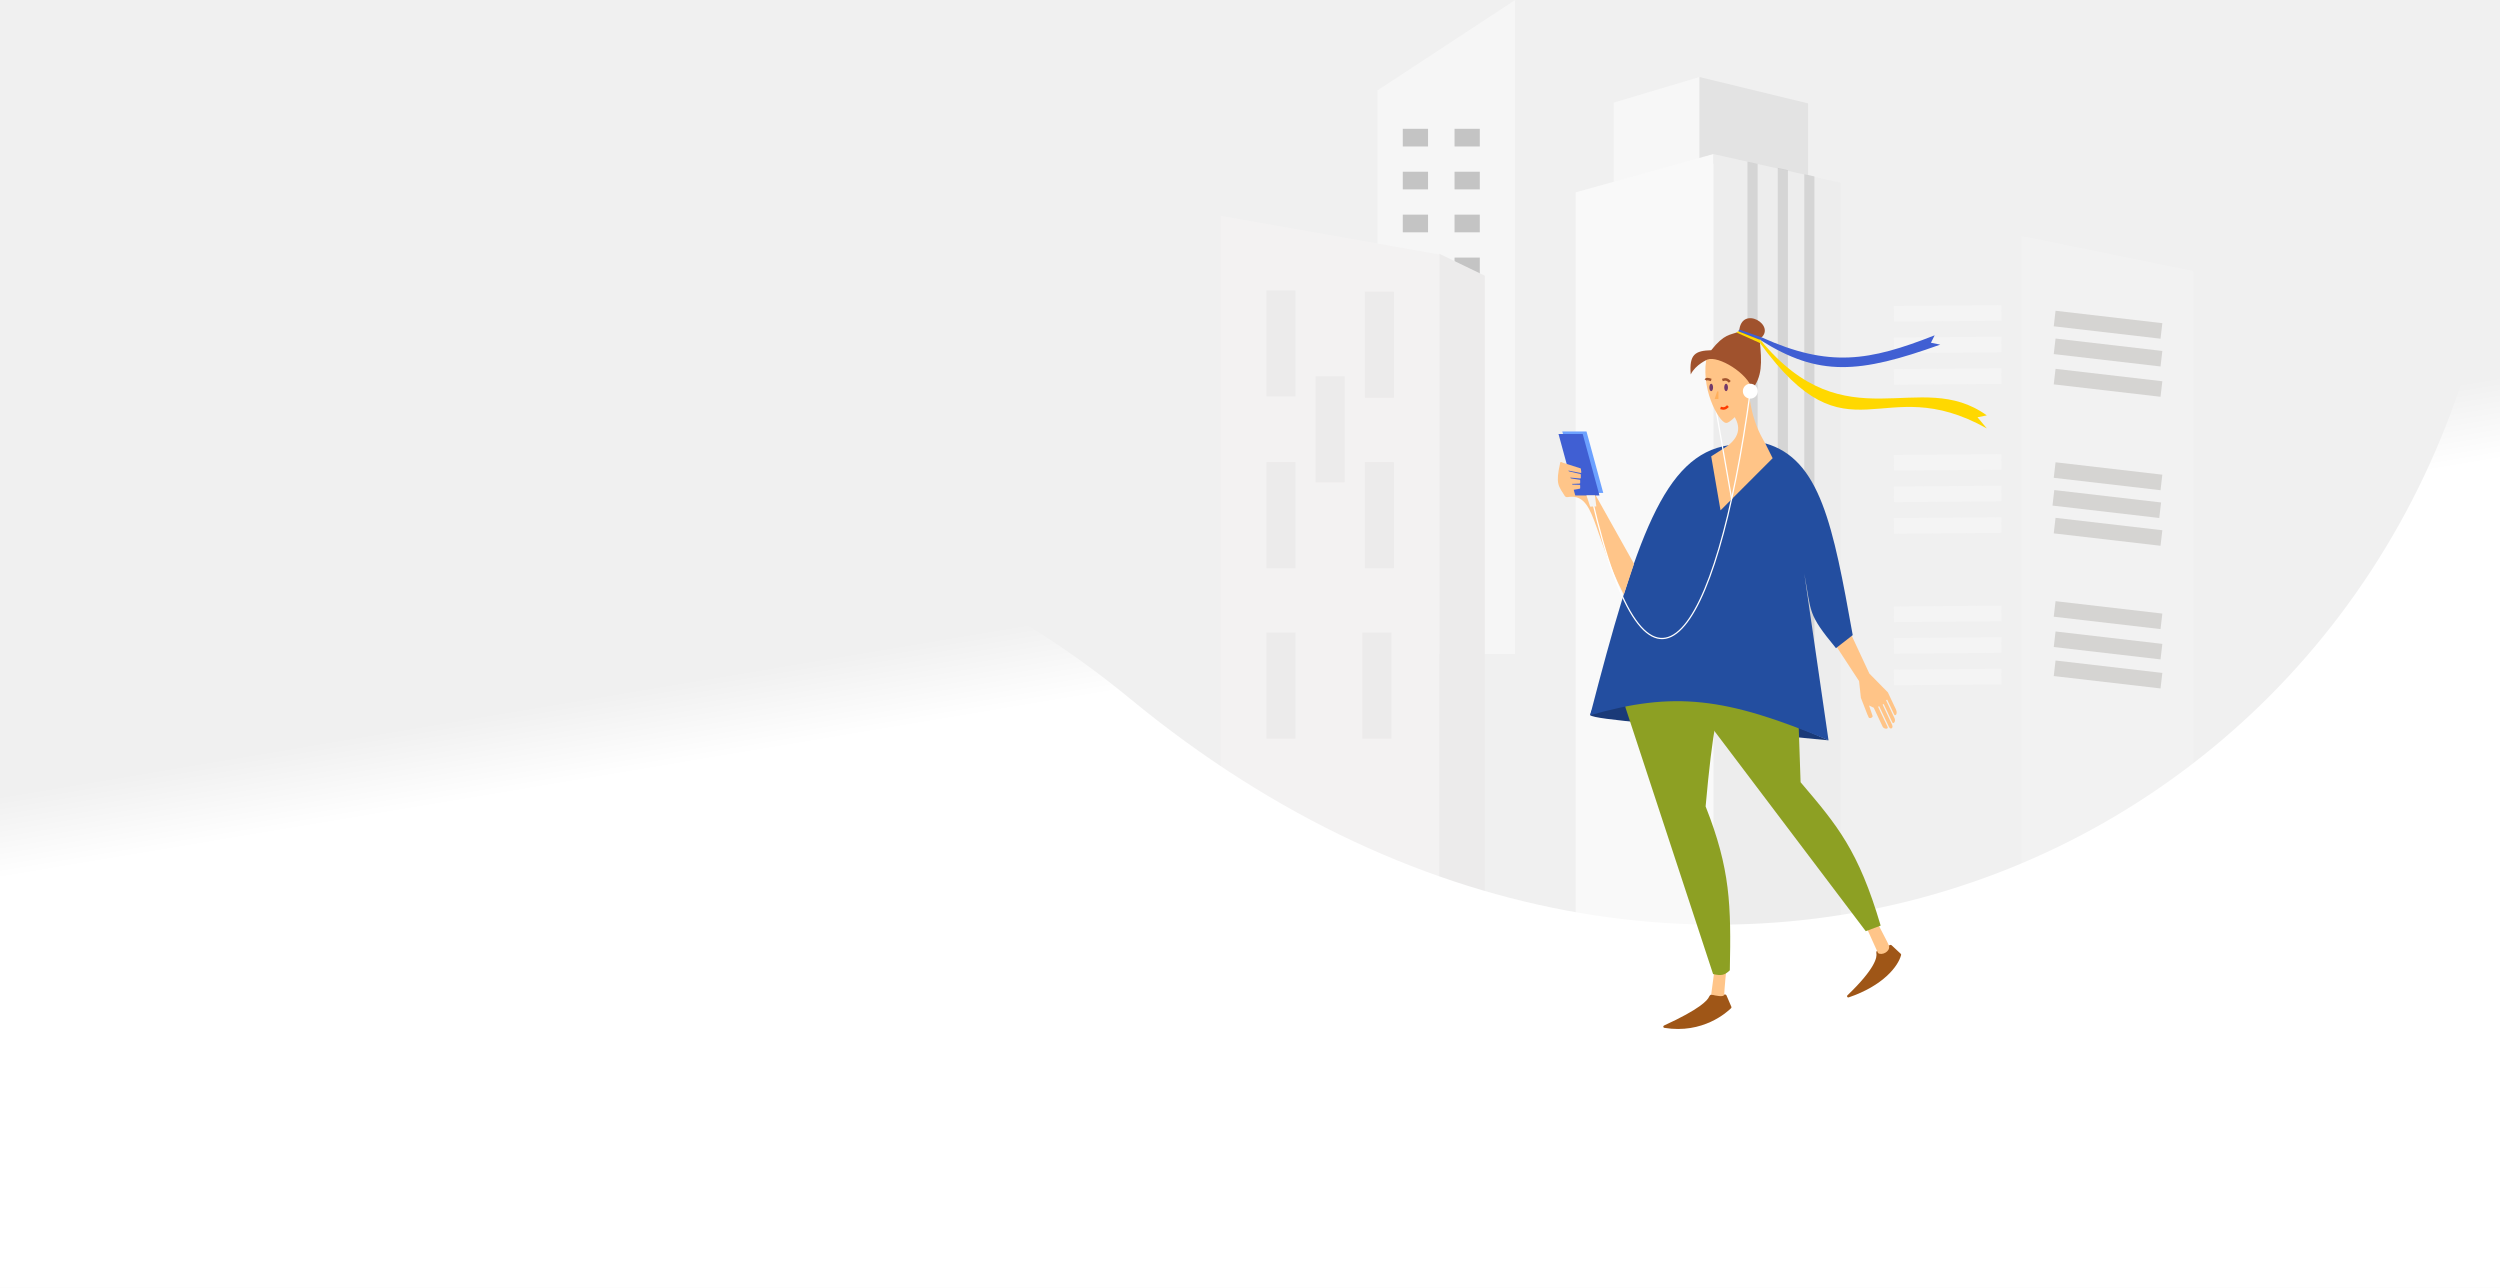
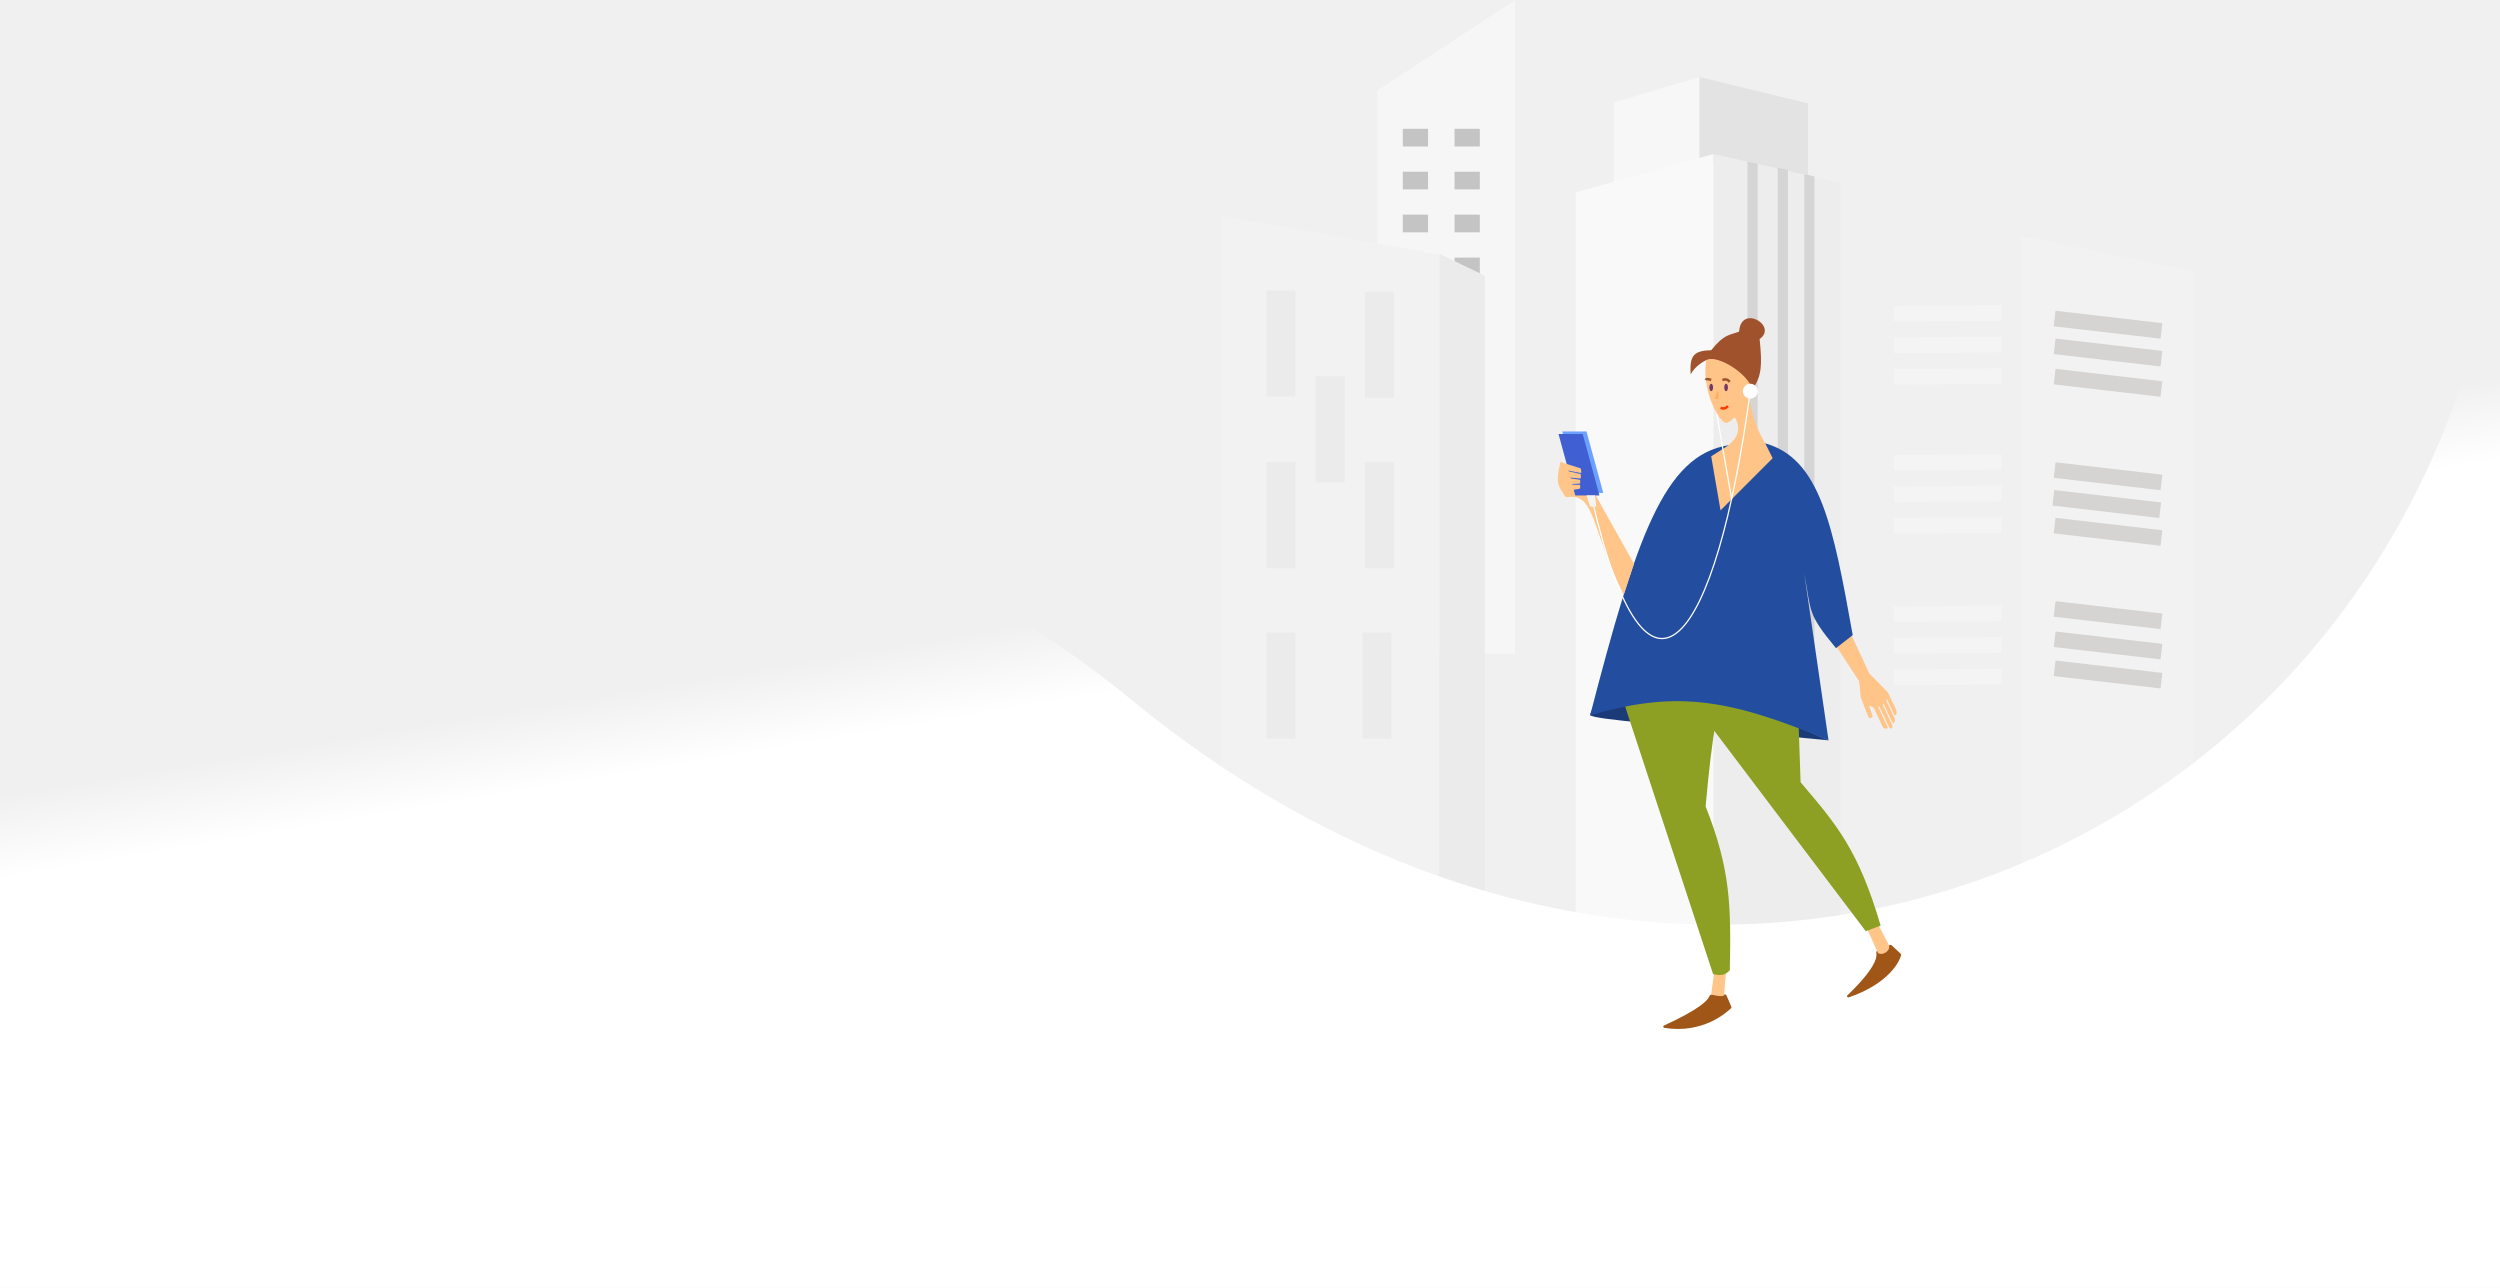
<svg xmlns="http://www.w3.org/2000/svg" width="1980px" height="1020px" viewBox="0 0 1980 1020" version="1.1">
  <defs>
    <linearGradient x1="23.444%" y1="53.381%" x2="20.861%" y2="46.707%" id="linearGradient-1">
      <stop stop-color="#FFFFFF" offset="0%" />
      <stop stop-color="#FFFFFF" stop-opacity="0" offset="100%" />
    </linearGradient>
  </defs>
  <g id="index" stroke="none" stroke-width="1" fill="none" fill-rule="evenodd">
    <g id="Group" transform="translate(967, 0)" fill-rule="nonzero">
      <g>
        <polygon id="Path" fill="#F6F6F6" points="124 71.566 233 0 233 518 124 518" />
        <polygon id="Path" fill="#F0F0F0" points="233 0 315 24.336 315 518 233 518" />
        <rect id="Rectangle" fill="#C4C4C4" x="144" y="102" width="20" height="14" />
        <rect id="Rectangle" fill="#C4C4C4" x="185" y="102" width="20" height="14" />
        <rect id="Rectangle" fill="#C4C4C4" x="185" y="136" width="20" height="14" />
        <rect id="Rectangle" fill="#C4C4C4" x="144" y="136" width="20" height="14" />
        <rect id="Rectangle" fill="#C4C4C4" x="144" y="170" width="20" height="14" />
        <rect id="Rectangle" fill="#C4C4C4" x="185" y="170" width="20" height="14" />
        <rect id="Rectangle" fill="#C4C4C4" x="185" y="204" width="20" height="14" />
        <rect id="Rectangle" fill="#C4C4C4" x="144" y="204" width="20" height="14" />
        <rect id="Rectangle" fill="#C4C4C4" x="144" y="238" width="20" height="14" />
        <rect id="Rectangle" fill="#C4C4C4" x="185" y="238" width="20" height="14" />
        <rect id="Rectangle" fill="#C4C4C4" x="185" y="272" width="20" height="14" />
        <rect id="Rectangle" fill="#C4C4C4" x="144" y="272" width="20" height="14" />
        <rect id="Rectangle" fill="#C4C4C4" x="144" y="307" width="20" height="14" />
        <rect id="Rectangle" fill="#C4C4C4" x="185" y="307" width="20" height="14" />
        <rect id="Rectangle" fill="#C4C4C4" x="185" y="341" width="20" height="14" />
        <rect id="Rectangle" fill="#C4C4C4" x="144" y="341" width="20" height="14" />
        <polygon id="Path" fill="#F3F2F2" points="0 730 0 171 173 201.557 173 730" />
        <rect id="Rectangle" fill="#ECEBEB" x="114" y="231" width="23" height="84" />
        <polygon id="Path" fill="#ECEBEB" points="209 218.381 173 201 173 730 209 712.497" />
        <rect id="Rectangle" fill="#ECEBEB" x="36" y="230" width="23" height="84" />
        <rect id="Rectangle" fill="#ECEBEB" x="75" y="298" width="23" height="84" />
        <rect id="Rectangle" fill="#ECEBEB" x="36" y="366" width="23" height="84" />
        <rect id="Rectangle" fill="#ECEBEB" x="114" y="366" width="23" height="84" />
        <rect id="Rectangle" fill="#ECEBEB" x="112" y="501" width="23" height="84" />
        <rect id="Rectangle" fill="#ECEBEB" x="36" y="501" width="23" height="84" />
        <polygon id="Path" fill="#F7F7F7" points="311 81.308 379 61 379 132.078 311 160" />
        <polygon id="Path" fill="#E3E3E3" points="379 126.955 379 61 465 81.882 465 149" />
        <polygon id="Path" fill="#EDEDED" points="491 756 390 753.991 390 122 491 144.752" />
        <polygon id="Path" fill="#F9F9F9" points="281 152.311 390 122 390 756 281 728.215" />
        <polygon id="Path" fill="#C4C4C4" opacity="0.6" points="417 530 417 128 425 129.716 425 530" />
        <polygon id="Path" fill="#C4C4C4" opacity="0.6" points="441 530 441 133.002 449 134.703 449 530" />
        <polygon id="Path" fill="#C4C4C4" opacity="0.6" points="462 530 462 138 470 139.714 470 530" />
        <polygon id="Path" fill="#F0F0F0" points="634 187 517 190.35 517 786 634 786" />
        <polygon id="Path" fill="#F2F2F2" points="634 783 634 187 770 214.793 770 783" />
        <rect id="Rectangle" fill="#D5D4D2" transform="translate(702.57, 257.1916) rotate(6.62265) translate(-702.57, -257.1916) " x="660" y="251" width="85.14" height="12.383" />
        <rect id="Rectangle" fill="#D5D4D2" transform="translate(702.57, 279.1916) rotate(6.62265) translate(-702.57, -279.1916) " x="660" y="273" width="85.14" height="12.383" />
        <rect id="Rectangle" fill="#D5D4D2" transform="translate(702.57, 303.1916) rotate(6.62265) translate(-702.57, -303.1916) " x="660" y="297" width="85.14" height="12.383" />
        <rect id="Rectangle" fill="#D5D4D2" transform="translate(702.57, 377.1916) rotate(6.62265) translate(-702.57, -377.1916) " x="660" y="371" width="85.14" height="12.383" />
        <rect id="Rectangle" fill="#D5D4D2" transform="translate(701.57, 399.1916) rotate(6.62265) translate(-701.57, -399.1916) " x="659" y="393" width="85.14" height="12.383" />
        <rect id="Rectangle" fill="#D5D4D2" transform="translate(702.57, 421.1916) rotate(6.62265) translate(-702.57, -421.1916) " x="660" y="415" width="85.14" height="12.383" />
        <rect id="Rectangle" fill="#D5D4D2" transform="translate(702.57, 487.1916) rotate(6.62265) translate(-702.57, -487.1916) " x="660" y="481" width="85.14" height="12.383" />
        <rect id="Rectangle" fill="#D5D4D2" transform="translate(702.57, 511.1916) rotate(6.62265) translate(-702.57, -511.1916) " x="660" y="505" width="85.14" height="12.383" />
        <rect id="Rectangle" fill="#D5D4D2" transform="translate(702.57, 534.1916) rotate(6.62265) translate(-702.57, -534.1916) " x="660" y="528" width="85.14" height="12.383" />
        <rect id="Rectangle" fill="#F4F4F4" transform="translate(575.57, 486.1916) rotate(-0.449978) translate(-575.57, -486.1916) " x="533" y="480" width="85.14" height="12.383" />
        <rect id="Rectangle" fill="#F4F4F4" transform="translate(575.57, 511.1916) rotate(-0.449978) translate(-575.57, -511.1916) " x="533" y="505" width="85.14" height="12.383" />
        <rect id="Rectangle" fill="#F4F4F4" transform="translate(575.57, 536.1916) rotate(-0.449978) translate(-575.57, -536.1916) " x="533" y="530" width="85.14" height="12.383" />
        <rect id="Rectangle" fill="#F4F4F4" transform="translate(575.57, 366.1916) rotate(-0.449978) translate(-575.57, -366.1916) " x="533" y="360" width="85.14" height="12.383" />
        <rect id="Rectangle" fill="#F4F4F4" transform="translate(575.57, 391.1916) rotate(-0.449978) translate(-575.57, -391.1916) " x="533" y="385" width="85.14" height="12.383" />
        <rect id="Rectangle" fill="#F4F4F4" transform="translate(575.57, 416.1916) rotate(-0.449978) translate(-575.57, -416.1916) " x="533" y="410" width="85.14" height="12.383" />
        <rect id="Rectangle" fill="#F4F4F4" transform="translate(575.57, 248.1916) rotate(-0.449978) translate(-575.57, -248.1916) " x="533" y="242" width="85.14" height="12.383" />
        <rect id="Rectangle" fill="#F4F4F4" transform="translate(575.57, 273.1916) rotate(-0.449978) translate(-575.57, -273.1916) " x="533" y="267" width="85.14" height="12.383" />
        <rect id="Rectangle" fill="#F4F4F4" transform="translate(575.57, 298.1916) rotate(-0.449978) translate(-575.57, -298.1916) " x="533" y="292" width="85.14" height="12.383" />
      </g>
    </g>
    <g id="Group" transform="translate(0, 160)" fill="url(#linearGradient-1)" fill-rule="nonzero">
      <g id="Path">
        <path d="M895.188,393.5 C534.345,96.301 59.563,268.36 0,464.592 L0,860 L1980,860 L1980,0 C1927.579,502.5 1357.167,774 895.188,393.5 Z" />
      </g>
    </g>
    <g id="Group" transform="translate(1233.793, 252)">
      <path d="M181.947,165.473 L99.357,159.574 L112.627,110.905 C112.627,110.905 155.397,100.581 139.177,76.984 L150.977,54.862 C155.397,112.38 187.847,105.006 181.947,165.473 Z" id="Path" fill="#FFC487" fill-rule="nonzero" />
      <path d="M214.397,334.349 C85.627,321.771 29.987,318.107 25.617,314.429 L26.601,310.84 C101.281,295.507 141.617,300.996 214.397,334.349 Z" id="Path" fill="#1A3A78" fill-rule="nonzero" />
      <path d="M84.117,560.207 C112.397,547.269 118.607,540.312 119.827,537.373 C120.127,536.654 120.997,535.651 121.777,535.651 L132.617,535.651 C133.017,535.651 133.377,535.889 133.537,536.257 L137.447,545.38 C137.607,545.742 137.537,546.147 137.267,546.425 C134.177,549.497 114.987,567.084 84.317,562.056 C83.367,561.9 83.237,560.61 84.117,560.207 Z" id="Path" fill="#9F5617" fill-rule="nonzero" />
      <path d="M229.387,536.295 C251.677,514.897 252.957,505.945 252.277,502.873 C252.127,502.172 252.387,501.193 253.037,500.902 L263.187,496.413 C263.557,496.251 263.977,496.323 264.277,496.595 L271.597,503.409 C271.857,503.65 271.967,504.003 271.887,504.345 C269.587,513.37 257.547,528.704 230.357,537.937 C229.357,538.277 228.617,537.027 229.387,536.295 Z" id="Path" fill="#9F5617" fill-rule="nonzero" />
      <path d="M121.477,535.651 L124.427,513.529 L134.757,506.155 C133.277,515.004 131.807,533.291 131.807,535.651 C131.807,538.011 124.917,536.634 121.477,535.651 Z" id="Path" fill="#FFC589" fill-rule="nonzero" />
      <path d="M253.587,502.813 L244.397,482.477 L249.257,470.759 C252.687,479.049 261.927,495.032 262.347,497.353 C263.167,501.823 256.477,504.994 253.587,502.813 Z" id="Path" fill="#FFC589" fill-rule="nonzero" />
      <path d="M122.957,519.428 L53.637,308.53 L47.737,279.033 L136.227,277.559 C126.907,304.719 122.457,326.478 117.057,386.695 C136.667,436.239 137.297,464.991 136.227,516.478 C132.377,520.211 129.587,521.078 122.957,519.428 Z" id="Path" fill="#8DA023" fill-rule="nonzero" />
      <path d="M243.887,485.507 L95.707,289.5 L189.317,280.508 L192.267,367.522 L192.907,368.277 C221.367,401.795 238.147,421.559 255.687,481.083 L243.887,485.507 Z" id="Path" fill="#8DA023" fill-rule="nonzero" />
      <path d="M246.717,281.424 L226.307,237.624 L221.237,226.869 L204.207,234.891 L238.597,287.439 L240.027,300.654 L245.197,313.941 C246.267,315.659 245.817,316.71 247.257,316.743 C248.207,316.765 249.057,316.18 249.377,315.289 L246.497,306.753 L250.187,308.51 C250.187,308.51 256.367,321.629 257.287,323.584 C258.207,325.539 262.077,325.659 261.197,323.786 C260.307,321.912 253.627,307.734 253.627,307.734 L254.527,307.312 C254.527,307.312 261.097,321.245 262.247,323.689 C263.397,326.133 266.087,324.867 264.677,321.879 C263.267,318.892 257.217,306.045 257.217,306.045 L258.117,305.623 C258.117,305.623 264.347,318.85 265.007,320.262 C265.677,321.674 267.907,319.43 266.717,316.904 C265.527,314.378 259.957,302.564 259.957,302.564 L260.857,302.141 C260.857,302.141 265.497,312.001 266.347,313.793 C267.187,315.585 269.457,313.422 267.767,309.838 C266.077,306.253 261.427,296.394 261.427,296.394 L246.717,281.424 Z" id="Path" fill="#FFC487" fill-rule="nonzero" />
      <path d="M135.322,100.615 C84.102,108.401 61.947,174.524 25.617,314.429 C91.887,295.483 132.607,299.966 214.397,334.349 L195.217,202.343 C201.067,233.586 197.437,233.579 220.287,261.335 L233.567,251.012 C217.997,164.103 207.807,111.405 164.247,99.106 L170.147,110.905 L128.857,152.199 L121.477,109.43 L135.322,100.615 Z" id="Path" fill="#234EA0" fill-rule="nonzero" />
      <path d="M7.667,141.717 C29.937,138.064 26.666,168.567 52.236,218.991 L60.351,194.571 L30.037,140.402 L27.087,125.654 C24.257,136.664 22.227,138.658 18.247,138.927 C18.247,138.927 7.229,115.504 2.866,114.144 C2.364,113.987 1.957,114.147 1.837,114.648 C-1.943,131.687 0.527,132.587 5.457,140.733 C5.907,141.48 6.807,141.858 7.667,141.717 Z" id="Path" fill="#FFC589" fill-rule="nonzero" />
      <line x1="122.957" y1="59.287" x2="137.697" y2="143.351" id="Path" stroke="#FFFFFF" />
      <path d="M132.987,82.882 C127.647,82.346 111.647,54.406 118.527,28.315 C125.728,31.588 131.052,34.12 134.499,35.913 C139.246,38.381 146.212,42.239 155.397,47.488 C156.417,63.787 137.207,83.129 133.567,82.954 C133.367,82.944 133.177,82.902 132.987,82.882 Z" id="Path" fill="#FFC487" fill-rule="nonzero" />
      <path d="M121.477,48.963 C118.827,48.039 117.717,47.901 117.057,48.963" id="Path" stroke="#A0522D" stroke-width="2" />
      <path d="M130.327,48.963 C132.837,48.151 134.157,48.253 136.227,50.437" id="Path" stroke="#A0522D" stroke-width="2" />
      <path d="M128.857,71.085 C131.687,71.966 132.907,71.458 134.757,69.61" id="Path" stroke="#FF3A00" stroke-width="2" />
      <ellipse id="Oval" fill="#723969" fill-rule="nonzero" cx="133.277" cy="54.862" rx="1.475" ry="2.95" />
      <ellipse id="Oval" fill="#723969" fill-rule="nonzero" cx="121.477" cy="54.862" rx="1.475" ry="2.95" />
      <polygon id="Path" fill="#FFAF5B" fill-rule="nonzero" points="127.207 64 124.207 64 126.207 58 127.207 58 127.207 60" />
      <path d="M118.527,32.74 C127.257,29.502 150.647,43.73 153.927,56.337 C161.757,46.24 161.857,36.277 159.827,16.517 C174.577,6.193 145.077,-11.504 143.597,10.618 C136.227,13.568 131.917,12.202 121.477,25.366 C108.727,25.761 103.967,28.621 105.257,44.539 C109.147,36.692 118.527,32.74 118.527,32.74 Z" id="Path" fill="#A0522D" fill-rule="nonzero" />
-       <path d="M298.457,13.567 C246.487,34.04 214.999,39.298 161.338,15.168 L160.499,17.366 C206.739,46.555 238.717,43.97 302.877,20.941 L295.507,19.467 L298.457,13.567 Z" id="Path" fill="#405FD3" fill-rule="nonzero" />
-       <polygon id="Path" fill="#405FD3" fill-rule="nonzero" points="142.717 10.334 143.754 9.052 161.338 15.168 160.553 17.366" />
-       <path d="M339.747,87.308 C255.687,40.114 230.931,117.058 160.142,19.721 C160.373,18.098 160.51,17.313 160.553,17.366 C228.31,99.606 286.708,38.675 339.747,76.984 L332.377,78.459 L339.747,87.308 Z" id="Path" fill="#FFD800" fill-rule="nonzero" />
      <polygon id="Path" fill="#6CA1FF" fill-rule="nonzero" points="16.817 138.401 3.547 89.732 22.717 89.732 35.987 138.401" />
      <polygon id="Path" fill="#405FD3" fill-rule="nonzero" points="13.817 140.401 0.547 91.732 19.717 91.732 32.987 140.401" />
      <path d="M17.907,118.904 L2.667,114.062 C2.347,113.959 2.017,114.2 2.017,114.538 L2.017,115.248 C2.017,115.302 2.027,115.355 2.047,115.406 L3.397,119.477 C3.457,119.648 3.607,119.775 3.777,119.809 L18.027,122.571 C18.357,122.636 18.657,122.352 18.617,122.013 L18.247,119.314 C18.227,119.122 18.087,118.962 17.907,118.904 Z" id="Path" fill="#FFC589" fill-rule="nonzero" />
      <path d="M17.817,123.41 L2.627,119.896 C2.317,119.823 2.017,120.061 2.017,120.383 L2.017,121.148 C2.017,121.201 2.027,121.255 2.047,121.306 L3.387,125.343 C3.457,125.531 3.617,125.665 3.817,125.683 L17.657,126.95 C17.957,126.977 18.207,126.746 18.207,126.452 L18.207,123.897 C18.207,123.665 18.047,123.463 17.817,123.41 Z" id="Path" fill="#FFC589" fill-rule="nonzero" />
      <path d="M17.277,127.936 L2.597,125.739 C2.287,125.694 2.017,125.928 2.017,126.234 L2.017,127.047 C2.017,127.101 2.027,127.154 2.047,127.205 L3.377,131.196 C3.447,131.407 3.647,131.547 3.867,131.538 L17.227,131.019 C17.497,131.008 17.707,130.788 17.707,130.519 L17.707,128.431 C17.707,128.183 17.527,127.973 17.277,127.936 Z" id="Path" fill="#FFC589" fill-rule="nonzero" />
      <path d="M17.217,131.986 L2.537,131.567 C2.247,131.559 2.017,131.785 2.017,132.067 L2.017,132.946 C2.017,133 2.027,133.053 2.047,133.104 L3.357,137.044 C3.437,137.278 3.677,137.42 3.917,137.378 L17.287,135.071 C17.527,135.03 17.707,134.822 17.707,134.579 L17.707,132.486 C17.707,132.215 17.487,131.994 17.217,131.986 Z" id="Path" fill="#FFC589" fill-rule="nonzero" />
      <circle id="Oval" fill="#FFFFFF" fill-rule="nonzero" cx="152.447" cy="57.812" r="5.899" />
      <path d="M152.447,57.812 C125.247,258.011 71.337,335.077 27.087,143.351" id="Path" stroke="#FFFFFF" />
      <polygon id="Path" fill="#F4F4F4" fill-rule="nonzero" points="22.667 140.292 29.417 140.292 30.487 149.076 25.617 149.25" />
-       <polygon id="Path-2" fill="#FFD800" fill-rule="nonzero" points="141.587 11.372 142.717 10.334 160.553 17.366 160.174 19.721" />
    </g>
  </g>
</svg>
